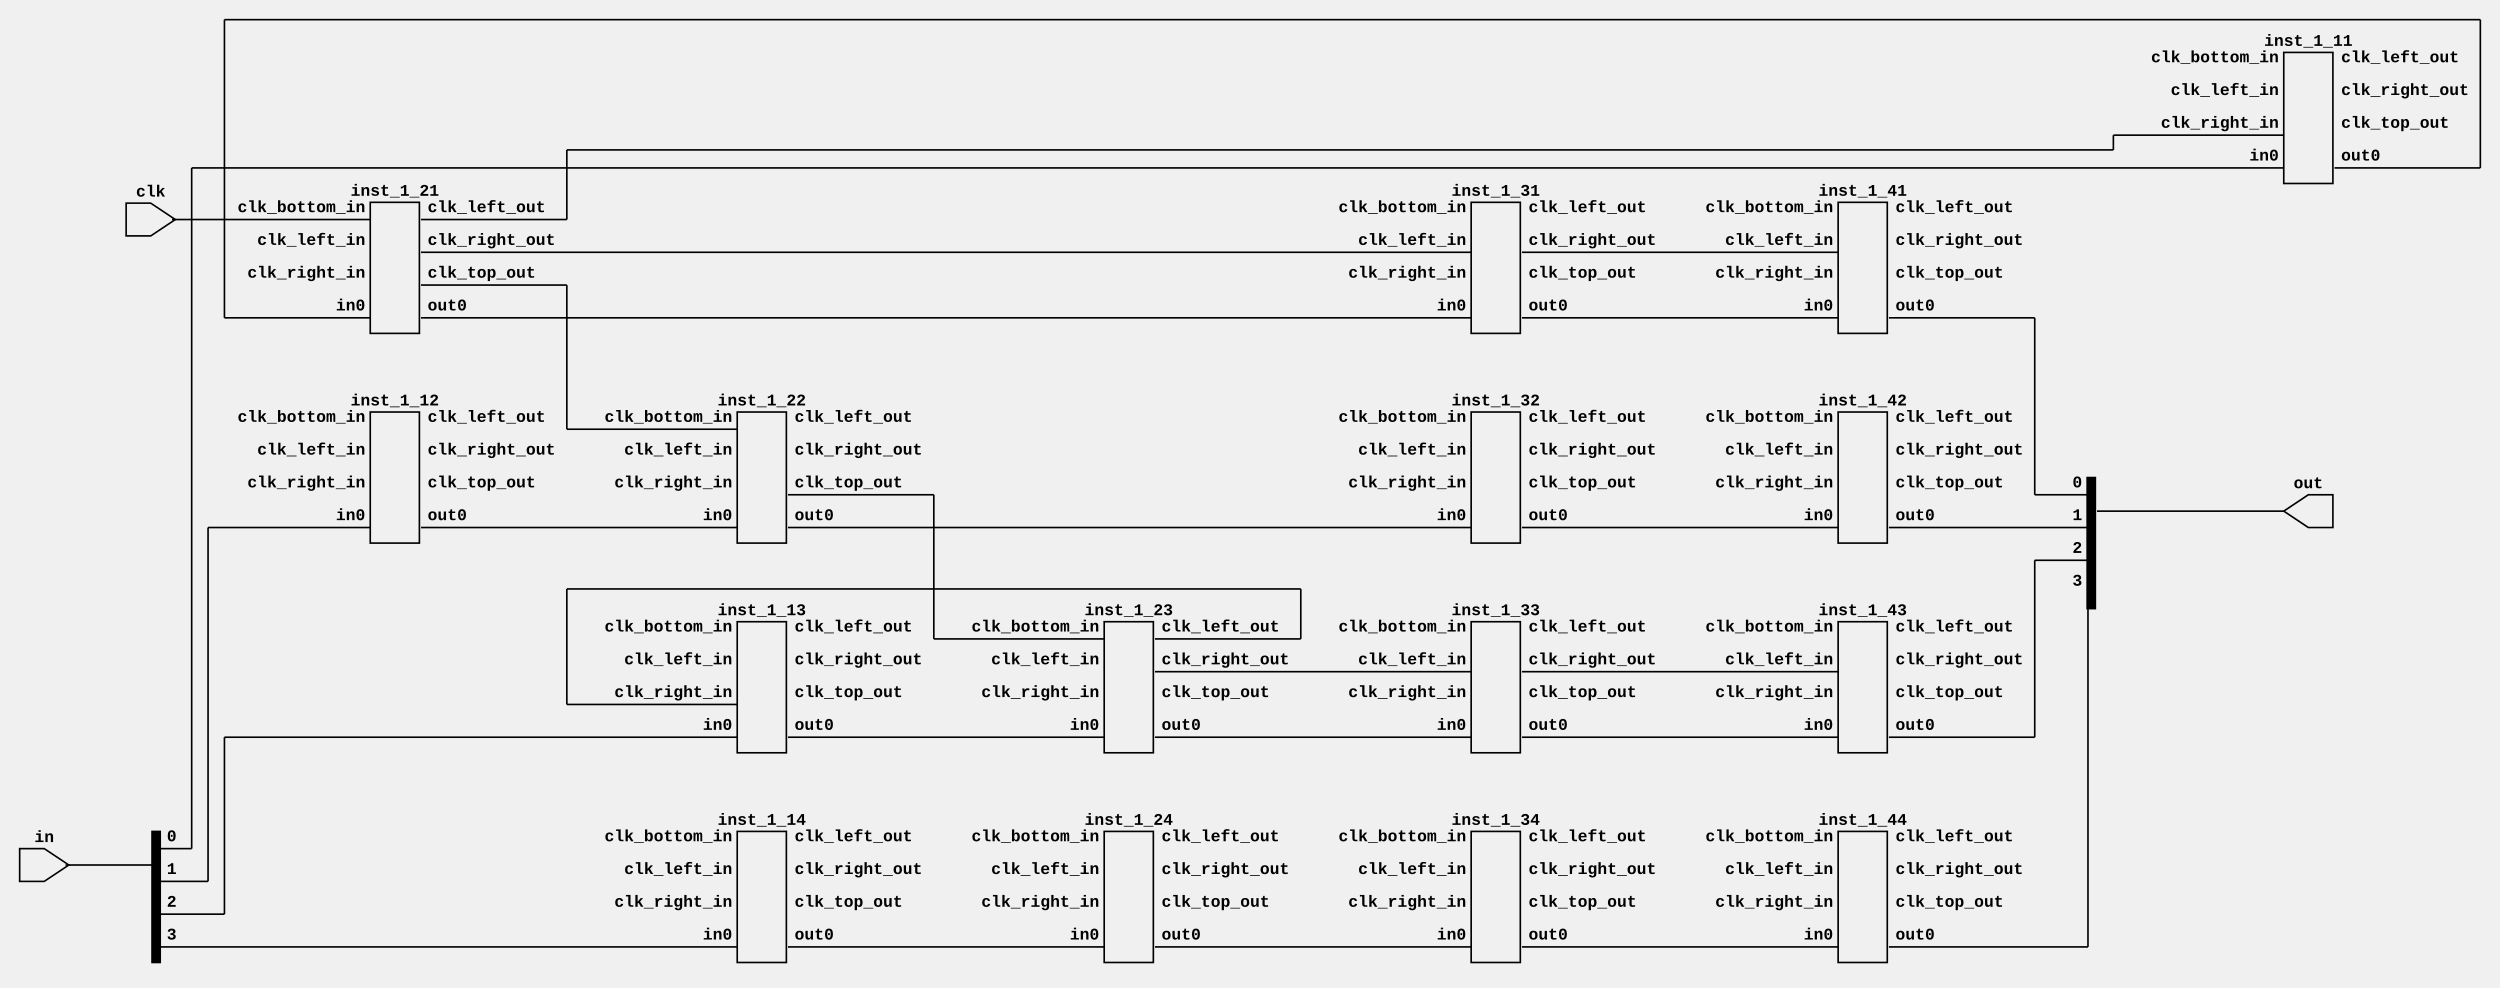
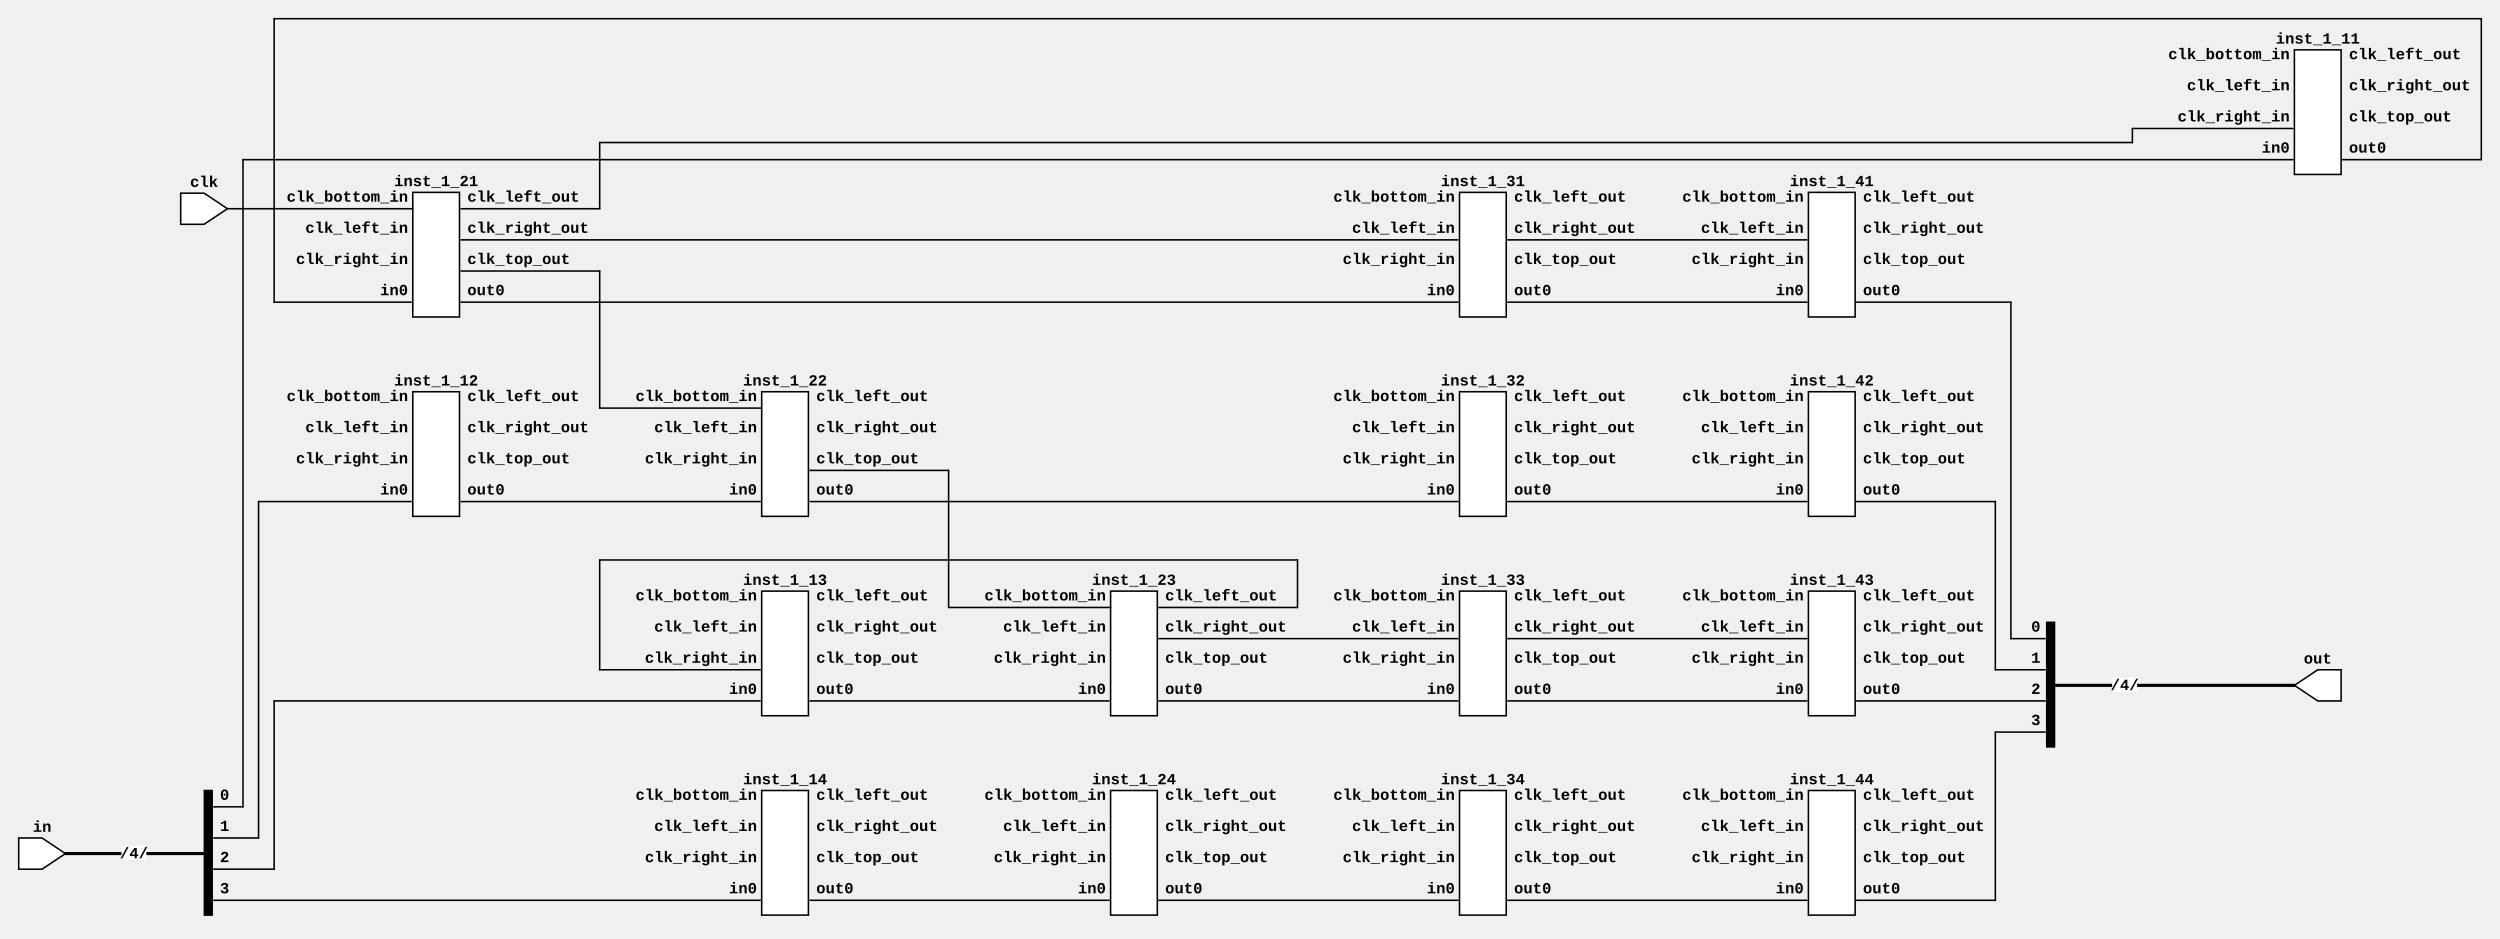
- <svg xmlns="http://www.w3.org/2000/svg" xmlns:ns1="https://github.com/nturley/netlistsvg" width="1526" height="602.5">
+ <svg xmlns="http://www.w3.org/2000/svg" xmlns:ns1="https://github.com/nturley/netlistsvg" width="1605" height="602.5">
  <style>svg {
-     stroke:#000;
-     fill:none;
-   }
-   text {
-     fill:#000;
-     stroke:none;
-     font-size:10px;
-     font-weight: bold;
-     font-family: "Courier New", monospace;
-   }
-   .nodelabel {
-     text-anchor: middle;
-   }
-   .inputPortLabel {
-     text-anchor: end;
-   }
-   .splitjoinBody {
-     fill:#000;
-   }</style>
-   <g ns1:type="generic" transform="translate(1394,32)" ns1:width="30" ns1:height="40" id="cell_inst_1_11">
+   stroke:#000;
+   fill:none;
+ }
+ text {
+   fill:#000;
+   stroke:none;
+   font-size:10px;
+   font-weight: bold;
+   font-family: "Courier New", monospace;
+ }
+ line {
+     stroke-linecap: round;
+ }
+ .nodelabel {
+   text-anchor: middle;
+ }
+ .inputPortLabel {
+   text-anchor: end;
+ }
+ .splitjoinBody {
+   fill:#000;
+ }</style>
+   <g ns1:type="generic" transform="translate(1473,32)" ns1:width="30" ns1:height="40" id="cell_inst_1_11">
    <text x="15" y="-4" class="nodelabel cell_inst_1_11" ns1:attribute="ref">inst_1_11</text>
-     <rect width="30" height="80" ns1:generic="body" class="cell_inst_1_11" />
+     <rect width="30" height="80" ns1:generic="body" fill="#ffffff" rx="0" class="cell_inst_1_11" />
    <g transform="translate(0,10)" ns1:x="0" ns1:y="10" ns1:pid="in0" id="port_inst_1_11~clk_bottom_in">
      <text x="-3" y="-4" class="inputPortLabel cell_inst_1_11">clk_bottom_in</text>
    </g>
    <g transform="translate(0,30)" ns1:x="0" ns1:y="10" ns1:pid="in0" id="port_inst_1_11~clk_left_in">
      <text x="-3" y="-4" class="inputPortLabel cell_inst_1_11">clk_left_in</text>
    </g>
    <g transform="translate(0,50)" ns1:x="0" ns1:y="10" ns1:pid="in0" id="port_inst_1_11~clk_right_in">
      <text x="-3" y="-4" class="inputPortLabel cell_inst_1_11">clk_right_in</text>
    </g>
    <g transform="translate(0,70)" ns1:x="0" ns1:y="10" ns1:pid="in0" id="port_inst_1_11~in0">
      <text x="-3" y="-4" class="inputPortLabel cell_inst_1_11">in0</text>
    </g>
    <g transform="translate(30,10)" ns1:x="30" ns1:y="10" ns1:pid="out0" id="port_inst_1_11~clk_left_out">
      <text x="5" y="-4" style="fill:#000; stroke:none" class="cell_inst_1_11">clk_left_out</text>
    </g>
    <g transform="translate(30,30)" ns1:x="30" ns1:y="10" ns1:pid="out0" id="port_inst_1_11~clk_right_out">
      <text x="5" y="-4" style="fill:#000; stroke:none" class="cell_inst_1_11">clk_right_out</text>
    </g>
    <g transform="translate(30,50)" ns1:x="30" ns1:y="10" ns1:pid="out0" id="port_inst_1_11~clk_top_out">
      <text x="5" y="-4" style="fill:#000; stroke:none" class="cell_inst_1_11">clk_top_out</text>
    </g>
    <g transform="translate(30,70)" ns1:x="30" ns1:y="10" ns1:pid="out0" id="port_inst_1_11~out0">
      <text x="5" y="-4" style="fill:#000; stroke:none" class="cell_inst_1_11">out0</text>
    </g>
  </g>
-   <g ns1:type="generic" transform="translate(226,251.5)" ns1:width="30" ns1:height="40" id="cell_inst_1_12">
+   <g ns1:type="generic" transform="translate(265,251.5)" ns1:width="30" ns1:height="40" id="cell_inst_1_12">
    <text x="15" y="-4" class="nodelabel cell_inst_1_12" ns1:attribute="ref">inst_1_12</text>
-     <rect width="30" height="80" ns1:generic="body" class="cell_inst_1_12" />
+     <rect width="30" height="80" ns1:generic="body" fill="#ffffff" rx="0" class="cell_inst_1_12" />
    <g transform="translate(0,10)" ns1:x="0" ns1:y="10" ns1:pid="in0" id="port_inst_1_12~clk_bottom_in">
      <text x="-3" y="-4" class="inputPortLabel cell_inst_1_12">clk_bottom_in</text>
    </g>
    <g transform="translate(0,30)" ns1:x="0" ns1:y="10" ns1:pid="in0" id="port_inst_1_12~clk_left_in">
      <text x="-3" y="-4" class="inputPortLabel cell_inst_1_12">clk_left_in</text>
    </g>
    <g transform="translate(0,50)" ns1:x="0" ns1:y="10" ns1:pid="in0" id="port_inst_1_12~clk_right_in">
      <text x="-3" y="-4" class="inputPortLabel cell_inst_1_12">clk_right_in</text>
    </g>
    <g transform="translate(0,70)" ns1:x="0" ns1:y="10" ns1:pid="in0" id="port_inst_1_12~in0">
      <text x="-3" y="-4" class="inputPortLabel cell_inst_1_12">in0</text>
    </g>
    <g transform="translate(30,10)" ns1:x="30" ns1:y="10" ns1:pid="out0" id="port_inst_1_12~clk_left_out">
      <text x="5" y="-4" style="fill:#000; stroke:none" class="cell_inst_1_12">clk_left_out</text>
    </g>
    <g transform="translate(30,30)" ns1:x="30" ns1:y="10" ns1:pid="out0" id="port_inst_1_12~clk_right_out">
      <text x="5" y="-4" style="fill:#000; stroke:none" class="cell_inst_1_12">clk_right_out</text>
    </g>
    <g transform="translate(30,50)" ns1:x="30" ns1:y="10" ns1:pid="out0" id="port_inst_1_12~clk_top_out">
      <text x="5" y="-4" style="fill:#000; stroke:none" class="cell_inst_1_12">clk_top_out</text>
    </g>
    <g transform="translate(30,70)" ns1:x="30" ns1:y="10" ns1:pid="out0" id="port_inst_1_12~out0">
      <text x="5" y="-4" style="fill:#000; stroke:none" class="cell_inst_1_12">out0</text>
    </g>
  </g>
-   <g ns1:type="generic" transform="translate(450,379.5)" ns1:width="30" ns1:height="40" id="cell_inst_1_13">
+   <g ns1:type="generic" transform="translate(489,379.5)" ns1:width="30" ns1:height="40" id="cell_inst_1_13">
    <text x="15" y="-4" class="nodelabel cell_inst_1_13" ns1:attribute="ref">inst_1_13</text>
-     <rect width="30" height="80" ns1:generic="body" class="cell_inst_1_13" />
+     <rect width="30" height="80" ns1:generic="body" fill="#ffffff" rx="0" class="cell_inst_1_13" />
    <g transform="translate(0,10)" ns1:x="0" ns1:y="10" ns1:pid="in0" id="port_inst_1_13~clk_bottom_in">
      <text x="-3" y="-4" class="inputPortLabel cell_inst_1_13">clk_bottom_in</text>
    </g>
    <g transform="translate(0,30)" ns1:x="0" ns1:y="10" ns1:pid="in0" id="port_inst_1_13~clk_left_in">
      <text x="-3" y="-4" class="inputPortLabel cell_inst_1_13">clk_left_in</text>
    </g>
    <g transform="translate(0,50)" ns1:x="0" ns1:y="10" ns1:pid="in0" id="port_inst_1_13~clk_right_in">
      <text x="-3" y="-4" class="inputPortLabel cell_inst_1_13">clk_right_in</text>
    </g>
    <g transform="translate(0,70)" ns1:x="0" ns1:y="10" ns1:pid="in0" id="port_inst_1_13~in0">
      <text x="-3" y="-4" class="inputPortLabel cell_inst_1_13">in0</text>
    </g>
    <g transform="translate(30,10)" ns1:x="30" ns1:y="10" ns1:pid="out0" id="port_inst_1_13~clk_left_out">
      <text x="5" y="-4" style="fill:#000; stroke:none" class="cell_inst_1_13">clk_left_out</text>
    </g>
    <g transform="translate(30,30)" ns1:x="30" ns1:y="10" ns1:pid="out0" id="port_inst_1_13~clk_right_out">
      <text x="5" y="-4" style="fill:#000; stroke:none" class="cell_inst_1_13">clk_right_out</text>
    </g>
    <g transform="translate(30,50)" ns1:x="30" ns1:y="10" ns1:pid="out0" id="port_inst_1_13~clk_top_out">
      <text x="5" y="-4" style="fill:#000; stroke:none" class="cell_inst_1_13">clk_top_out</text>
    </g>
    <g transform="translate(30,70)" ns1:x="30" ns1:y="10" ns1:pid="out0" id="port_inst_1_13~out0">
      <text x="5" y="-4" style="fill:#000; stroke:none" class="cell_inst_1_13">out0</text>
    </g>
  </g>
-   <g ns1:type="generic" transform="translate(450,507.5)" ns1:width="30" ns1:height="40" id="cell_inst_1_14">
+   <g ns1:type="generic" transform="translate(489,507.5)" ns1:width="30" ns1:height="40" id="cell_inst_1_14">
    <text x="15" y="-4" class="nodelabel cell_inst_1_14" ns1:attribute="ref">inst_1_14</text>
-     <rect width="30" height="80" ns1:generic="body" class="cell_inst_1_14" />
+     <rect width="30" height="80" ns1:generic="body" fill="#ffffff" rx="0" class="cell_inst_1_14" />
    <g transform="translate(0,10)" ns1:x="0" ns1:y="10" ns1:pid="in0" id="port_inst_1_14~clk_bottom_in">
      <text x="-3" y="-4" class="inputPortLabel cell_inst_1_14">clk_bottom_in</text>
    </g>
    <g transform="translate(0,30)" ns1:x="0" ns1:y="10" ns1:pid="in0" id="port_inst_1_14~clk_left_in">
      <text x="-3" y="-4" class="inputPortLabel cell_inst_1_14">clk_left_in</text>
    </g>
    <g transform="translate(0,50)" ns1:x="0" ns1:y="10" ns1:pid="in0" id="port_inst_1_14~clk_right_in">
      <text x="-3" y="-4" class="inputPortLabel cell_inst_1_14">clk_right_in</text>
    </g>
    <g transform="translate(0,70)" ns1:x="0" ns1:y="10" ns1:pid="in0" id="port_inst_1_14~in0">
      <text x="-3" y="-4" class="inputPortLabel cell_inst_1_14">in0</text>
    </g>
    <g transform="translate(30,10)" ns1:x="30" ns1:y="10" ns1:pid="out0" id="port_inst_1_14~clk_left_out">
      <text x="5" y="-4" style="fill:#000; stroke:none" class="cell_inst_1_14">clk_left_out</text>
    </g>
    <g transform="translate(30,30)" ns1:x="30" ns1:y="10" ns1:pid="out0" id="port_inst_1_14~clk_right_out">
      <text x="5" y="-4" style="fill:#000; stroke:none" class="cell_inst_1_14">clk_right_out</text>
    </g>
    <g transform="translate(30,50)" ns1:x="30" ns1:y="10" ns1:pid="out0" id="port_inst_1_14~clk_top_out">
      <text x="5" y="-4" style="fill:#000; stroke:none" class="cell_inst_1_14">clk_top_out</text>
    </g>
    <g transform="translate(30,70)" ns1:x="30" ns1:y="10" ns1:pid="out0" id="port_inst_1_14~out0">
      <text x="5" y="-4" style="fill:#000; stroke:none" class="cell_inst_1_14">out0</text>
    </g>
  </g>
-   <g ns1:type="generic" transform="translate(226,123.5)" ns1:width="30" ns1:height="40" id="cell_inst_1_21">
+   <g ns1:type="generic" transform="translate(265,123.5)" ns1:width="30" ns1:height="40" id="cell_inst_1_21">
    <text x="15" y="-4" class="nodelabel cell_inst_1_21" ns1:attribute="ref">inst_1_21</text>
-     <rect width="30" height="80" ns1:generic="body" class="cell_inst_1_21" />
+     <rect width="30" height="80" ns1:generic="body" fill="#ffffff" rx="0" class="cell_inst_1_21" />
    <g transform="translate(0,10)" ns1:x="0" ns1:y="10" ns1:pid="in0" id="port_inst_1_21~clk_bottom_in">
      <text x="-3" y="-4" class="inputPortLabel cell_inst_1_21">clk_bottom_in</text>
    </g>
    <g transform="translate(0,30)" ns1:x="0" ns1:y="10" ns1:pid="in0" id="port_inst_1_21~clk_left_in">
      <text x="-3" y="-4" class="inputPortLabel cell_inst_1_21">clk_left_in</text>
    </g>
    <g transform="translate(0,50)" ns1:x="0" ns1:y="10" ns1:pid="in0" id="port_inst_1_21~clk_right_in">
      <text x="-3" y="-4" class="inputPortLabel cell_inst_1_21">clk_right_in</text>
    </g>
    <g transform="translate(0,70)" ns1:x="0" ns1:y="10" ns1:pid="in0" id="port_inst_1_21~in0">
      <text x="-3" y="-4" class="inputPortLabel cell_inst_1_21">in0</text>
    </g>
    <g transform="translate(30,10)" ns1:x="30" ns1:y="10" ns1:pid="out0" id="port_inst_1_21~clk_left_out">
      <text x="5" y="-4" style="fill:#000; stroke:none" class="cell_inst_1_21">clk_left_out</text>
    </g>
    <g transform="translate(30,30)" ns1:x="30" ns1:y="10" ns1:pid="out0" id="port_inst_1_21~clk_right_out">
      <text x="5" y="-4" style="fill:#000; stroke:none" class="cell_inst_1_21">clk_right_out</text>
    </g>
    <g transform="translate(30,50)" ns1:x="30" ns1:y="10" ns1:pid="out0" id="port_inst_1_21~clk_top_out">
      <text x="5" y="-4" style="fill:#000; stroke:none" class="cell_inst_1_21">clk_top_out</text>
    </g>
    <g transform="translate(30,70)" ns1:x="30" ns1:y="10" ns1:pid="out0" id="port_inst_1_21~out0">
      <text x="5" y="-4" style="fill:#000; stroke:none" class="cell_inst_1_21">out0</text>
    </g>
  </g>
-   <g ns1:type="generic" transform="translate(450,251.5)" ns1:width="30" ns1:height="40" id="cell_inst_1_22">
+   <g ns1:type="generic" transform="translate(489,251.5)" ns1:width="30" ns1:height="40" id="cell_inst_1_22">
    <text x="15" y="-4" class="nodelabel cell_inst_1_22" ns1:attribute="ref">inst_1_22</text>
-     <rect width="30" height="80" ns1:generic="body" class="cell_inst_1_22" />
+     <rect width="30" height="80" ns1:generic="body" fill="#ffffff" rx="0" class="cell_inst_1_22" />
    <g transform="translate(0,10)" ns1:x="0" ns1:y="10" ns1:pid="in0" id="port_inst_1_22~clk_bottom_in">
      <text x="-3" y="-4" class="inputPortLabel cell_inst_1_22">clk_bottom_in</text>
    </g>
    <g transform="translate(0,30)" ns1:x="0" ns1:y="10" ns1:pid="in0" id="port_inst_1_22~clk_left_in">
      <text x="-3" y="-4" class="inputPortLabel cell_inst_1_22">clk_left_in</text>
    </g>
    <g transform="translate(0,50)" ns1:x="0" ns1:y="10" ns1:pid="in0" id="port_inst_1_22~clk_right_in">
      <text x="-3" y="-4" class="inputPortLabel cell_inst_1_22">clk_right_in</text>
    </g>
    <g transform="translate(0,70)" ns1:x="0" ns1:y="10" ns1:pid="in0" id="port_inst_1_22~in0">
      <text x="-3" y="-4" class="inputPortLabel cell_inst_1_22">in0</text>
    </g>
    <g transform="translate(30,10)" ns1:x="30" ns1:y="10" ns1:pid="out0" id="port_inst_1_22~clk_left_out">
      <text x="5" y="-4" style="fill:#000; stroke:none" class="cell_inst_1_22">clk_left_out</text>
    </g>
    <g transform="translate(30,30)" ns1:x="30" ns1:y="10" ns1:pid="out0" id="port_inst_1_22~clk_right_out">
      <text x="5" y="-4" style="fill:#000; stroke:none" class="cell_inst_1_22">clk_right_out</text>
    </g>
    <g transform="translate(30,50)" ns1:x="30" ns1:y="10" ns1:pid="out0" id="port_inst_1_22~clk_top_out">
      <text x="5" y="-4" style="fill:#000; stroke:none" class="cell_inst_1_22">clk_top_out</text>
    </g>
    <g transform="translate(30,70)" ns1:x="30" ns1:y="10" ns1:pid="out0" id="port_inst_1_22~out0">
      <text x="5" y="-4" style="fill:#000; stroke:none" class="cell_inst_1_22">out0</text>
    </g>
  </g>
-   <g ns1:type="generic" transform="translate(674,379.5)" ns1:width="30" ns1:height="40" id="cell_inst_1_23">
+   <g ns1:type="generic" transform="translate(713,379.5)" ns1:width="30" ns1:height="40" id="cell_inst_1_23">
    <text x="15" y="-4" class="nodelabel cell_inst_1_23" ns1:attribute="ref">inst_1_23</text>
-     <rect width="30" height="80" ns1:generic="body" class="cell_inst_1_23" />
+     <rect width="30" height="80" ns1:generic="body" fill="#ffffff" rx="0" class="cell_inst_1_23" />
    <g transform="translate(0,10)" ns1:x="0" ns1:y="10" ns1:pid="in0" id="port_inst_1_23~clk_bottom_in">
      <text x="-3" y="-4" class="inputPortLabel cell_inst_1_23">clk_bottom_in</text>
    </g>
    <g transform="translate(0,30)" ns1:x="0" ns1:y="10" ns1:pid="in0" id="port_inst_1_23~clk_left_in">
      <text x="-3" y="-4" class="inputPortLabel cell_inst_1_23">clk_left_in</text>
    </g>
    <g transform="translate(0,50)" ns1:x="0" ns1:y="10" ns1:pid="in0" id="port_inst_1_23~clk_right_in">
      <text x="-3" y="-4" class="inputPortLabel cell_inst_1_23">clk_right_in</text>
    </g>
    <g transform="translate(0,70)" ns1:x="0" ns1:y="10" ns1:pid="in0" id="port_inst_1_23~in0">
      <text x="-3" y="-4" class="inputPortLabel cell_inst_1_23">in0</text>
    </g>
    <g transform="translate(30,10)" ns1:x="30" ns1:y="10" ns1:pid="out0" id="port_inst_1_23~clk_left_out">
      <text x="5" y="-4" style="fill:#000; stroke:none" class="cell_inst_1_23">clk_left_out</text>
    </g>
    <g transform="translate(30,30)" ns1:x="30" ns1:y="10" ns1:pid="out0" id="port_inst_1_23~clk_right_out">
      <text x="5" y="-4" style="fill:#000; stroke:none" class="cell_inst_1_23">clk_right_out</text>
    </g>
    <g transform="translate(30,50)" ns1:x="30" ns1:y="10" ns1:pid="out0" id="port_inst_1_23~clk_top_out">
      <text x="5" y="-4" style="fill:#000; stroke:none" class="cell_inst_1_23">clk_top_out</text>
    </g>
    <g transform="translate(30,70)" ns1:x="30" ns1:y="10" ns1:pid="out0" id="port_inst_1_23~out0">
      <text x="5" y="-4" style="fill:#000; stroke:none" class="cell_inst_1_23">out0</text>
    </g>
  </g>
-   <g ns1:type="generic" transform="translate(674,507.5)" ns1:width="30" ns1:height="40" id="cell_inst_1_24">
+   <g ns1:type="generic" transform="translate(713,507.5)" ns1:width="30" ns1:height="40" id="cell_inst_1_24">
    <text x="15" y="-4" class="nodelabel cell_inst_1_24" ns1:attribute="ref">inst_1_24</text>
-     <rect width="30" height="80" ns1:generic="body" class="cell_inst_1_24" />
+     <rect width="30" height="80" ns1:generic="body" fill="#ffffff" rx="0" class="cell_inst_1_24" />
    <g transform="translate(0,10)" ns1:x="0" ns1:y="10" ns1:pid="in0" id="port_inst_1_24~clk_bottom_in">
      <text x="-3" y="-4" class="inputPortLabel cell_inst_1_24">clk_bottom_in</text>
    </g>
    <g transform="translate(0,30)" ns1:x="0" ns1:y="10" ns1:pid="in0" id="port_inst_1_24~clk_left_in">
      <text x="-3" y="-4" class="inputPortLabel cell_inst_1_24">clk_left_in</text>
    </g>
    <g transform="translate(0,50)" ns1:x="0" ns1:y="10" ns1:pid="in0" id="port_inst_1_24~clk_right_in">
      <text x="-3" y="-4" class="inputPortLabel cell_inst_1_24">clk_right_in</text>
    </g>
    <g transform="translate(0,70)" ns1:x="0" ns1:y="10" ns1:pid="in0" id="port_inst_1_24~in0">
      <text x="-3" y="-4" class="inputPortLabel cell_inst_1_24">in0</text>
    </g>
    <g transform="translate(30,10)" ns1:x="30" ns1:y="10" ns1:pid="out0" id="port_inst_1_24~clk_left_out">
      <text x="5" y="-4" style="fill:#000; stroke:none" class="cell_inst_1_24">clk_left_out</text>
    </g>
    <g transform="translate(30,30)" ns1:x="30" ns1:y="10" ns1:pid="out0" id="port_inst_1_24~clk_right_out">
      <text x="5" y="-4" style="fill:#000; stroke:none" class="cell_inst_1_24">clk_right_out</text>
    </g>
    <g transform="translate(30,50)" ns1:x="30" ns1:y="10" ns1:pid="out0" id="port_inst_1_24~clk_top_out">
      <text x="5" y="-4" style="fill:#000; stroke:none" class="cell_inst_1_24">clk_top_out</text>
    </g>
    <g transform="translate(30,70)" ns1:x="30" ns1:y="10" ns1:pid="out0" id="port_inst_1_24~out0">
      <text x="5" y="-4" style="fill:#000; stroke:none" class="cell_inst_1_24">out0</text>
    </g>
  </g>
-   <g ns1:type="generic" transform="translate(898,123.5)" ns1:width="30" ns1:height="40" id="cell_inst_1_31">
+   <g ns1:type="generic" transform="translate(937,123.5)" ns1:width="30" ns1:height="40" id="cell_inst_1_31">
    <text x="15" y="-4" class="nodelabel cell_inst_1_31" ns1:attribute="ref">inst_1_31</text>
-     <rect width="30" height="80" ns1:generic="body" class="cell_inst_1_31" />
+     <rect width="30" height="80" ns1:generic="body" fill="#ffffff" rx="0" class="cell_inst_1_31" />
    <g transform="translate(0,10)" ns1:x="0" ns1:y="10" ns1:pid="in0" id="port_inst_1_31~clk_bottom_in">
      <text x="-3" y="-4" class="inputPortLabel cell_inst_1_31">clk_bottom_in</text>
    </g>
    <g transform="translate(0,30)" ns1:x="0" ns1:y="10" ns1:pid="in0" id="port_inst_1_31~clk_left_in">
      <text x="-3" y="-4" class="inputPortLabel cell_inst_1_31">clk_left_in</text>
    </g>
    <g transform="translate(0,50)" ns1:x="0" ns1:y="10" ns1:pid="in0" id="port_inst_1_31~clk_right_in">
      <text x="-3" y="-4" class="inputPortLabel cell_inst_1_31">clk_right_in</text>
    </g>
    <g transform="translate(0,70)" ns1:x="0" ns1:y="10" ns1:pid="in0" id="port_inst_1_31~in0">
      <text x="-3" y="-4" class="inputPortLabel cell_inst_1_31">in0</text>
    </g>
    <g transform="translate(30,10)" ns1:x="30" ns1:y="10" ns1:pid="out0" id="port_inst_1_31~clk_left_out">
      <text x="5" y="-4" style="fill:#000; stroke:none" class="cell_inst_1_31">clk_left_out</text>
    </g>
    <g transform="translate(30,30)" ns1:x="30" ns1:y="10" ns1:pid="out0" id="port_inst_1_31~clk_right_out">
      <text x="5" y="-4" style="fill:#000; stroke:none" class="cell_inst_1_31">clk_right_out</text>
    </g>
    <g transform="translate(30,50)" ns1:x="30" ns1:y="10" ns1:pid="out0" id="port_inst_1_31~clk_top_out">
      <text x="5" y="-4" style="fill:#000; stroke:none" class="cell_inst_1_31">clk_top_out</text>
    </g>
    <g transform="translate(30,70)" ns1:x="30" ns1:y="10" ns1:pid="out0" id="port_inst_1_31~out0">
      <text x="5" y="-4" style="fill:#000; stroke:none" class="cell_inst_1_31">out0</text>
    </g>
  </g>
-   <g ns1:type="generic" transform="translate(898,251.5)" ns1:width="30" ns1:height="40" id="cell_inst_1_32">
+   <g ns1:type="generic" transform="translate(937,251.5)" ns1:width="30" ns1:height="40" id="cell_inst_1_32">
    <text x="15" y="-4" class="nodelabel cell_inst_1_32" ns1:attribute="ref">inst_1_32</text>
-     <rect width="30" height="80" ns1:generic="body" class="cell_inst_1_32" />
+     <rect width="30" height="80" ns1:generic="body" fill="#ffffff" rx="0" class="cell_inst_1_32" />
    <g transform="translate(0,10)" ns1:x="0" ns1:y="10" ns1:pid="in0" id="port_inst_1_32~clk_bottom_in">
      <text x="-3" y="-4" class="inputPortLabel cell_inst_1_32">clk_bottom_in</text>
    </g>
    <g transform="translate(0,30)" ns1:x="0" ns1:y="10" ns1:pid="in0" id="port_inst_1_32~clk_left_in">
      <text x="-3" y="-4" class="inputPortLabel cell_inst_1_32">clk_left_in</text>
    </g>
    <g transform="translate(0,50)" ns1:x="0" ns1:y="10" ns1:pid="in0" id="port_inst_1_32~clk_right_in">
      <text x="-3" y="-4" class="inputPortLabel cell_inst_1_32">clk_right_in</text>
    </g>
    <g transform="translate(0,70)" ns1:x="0" ns1:y="10" ns1:pid="in0" id="port_inst_1_32~in0">
      <text x="-3" y="-4" class="inputPortLabel cell_inst_1_32">in0</text>
    </g>
    <g transform="translate(30,10)" ns1:x="30" ns1:y="10" ns1:pid="out0" id="port_inst_1_32~clk_left_out">
      <text x="5" y="-4" style="fill:#000; stroke:none" class="cell_inst_1_32">clk_left_out</text>
    </g>
    <g transform="translate(30,30)" ns1:x="30" ns1:y="10" ns1:pid="out0" id="port_inst_1_32~clk_right_out">
      <text x="5" y="-4" style="fill:#000; stroke:none" class="cell_inst_1_32">clk_right_out</text>
    </g>
    <g transform="translate(30,50)" ns1:x="30" ns1:y="10" ns1:pid="out0" id="port_inst_1_32~clk_top_out">
      <text x="5" y="-4" style="fill:#000; stroke:none" class="cell_inst_1_32">clk_top_out</text>
    </g>
    <g transform="translate(30,70)" ns1:x="30" ns1:y="10" ns1:pid="out0" id="port_inst_1_32~out0">
      <text x="5" y="-4" style="fill:#000; stroke:none" class="cell_inst_1_32">out0</text>
    </g>
  </g>
-   <g ns1:type="generic" transform="translate(898,379.5)" ns1:width="30" ns1:height="40" id="cell_inst_1_33">
+   <g ns1:type="generic" transform="translate(937,379.5)" ns1:width="30" ns1:height="40" id="cell_inst_1_33">
    <text x="15" y="-4" class="nodelabel cell_inst_1_33" ns1:attribute="ref">inst_1_33</text>
-     <rect width="30" height="80" ns1:generic="body" class="cell_inst_1_33" />
+     <rect width="30" height="80" ns1:generic="body" fill="#ffffff" rx="0" class="cell_inst_1_33" />
    <g transform="translate(0,10)" ns1:x="0" ns1:y="10" ns1:pid="in0" id="port_inst_1_33~clk_bottom_in">
      <text x="-3" y="-4" class="inputPortLabel cell_inst_1_33">clk_bottom_in</text>
    </g>
    <g transform="translate(0,30)" ns1:x="0" ns1:y="10" ns1:pid="in0" id="port_inst_1_33~clk_left_in">
      <text x="-3" y="-4" class="inputPortLabel cell_inst_1_33">clk_left_in</text>
    </g>
    <g transform="translate(0,50)" ns1:x="0" ns1:y="10" ns1:pid="in0" id="port_inst_1_33~clk_right_in">
      <text x="-3" y="-4" class="inputPortLabel cell_inst_1_33">clk_right_in</text>
    </g>
    <g transform="translate(0,70)" ns1:x="0" ns1:y="10" ns1:pid="in0" id="port_inst_1_33~in0">
      <text x="-3" y="-4" class="inputPortLabel cell_inst_1_33">in0</text>
    </g>
    <g transform="translate(30,10)" ns1:x="30" ns1:y="10" ns1:pid="out0" id="port_inst_1_33~clk_left_out">
      <text x="5" y="-4" style="fill:#000; stroke:none" class="cell_inst_1_33">clk_left_out</text>
    </g>
    <g transform="translate(30,30)" ns1:x="30" ns1:y="10" ns1:pid="out0" id="port_inst_1_33~clk_right_out">
      <text x="5" y="-4" style="fill:#000; stroke:none" class="cell_inst_1_33">clk_right_out</text>
    </g>
    <g transform="translate(30,50)" ns1:x="30" ns1:y="10" ns1:pid="out0" id="port_inst_1_33~clk_top_out">
      <text x="5" y="-4" style="fill:#000; stroke:none" class="cell_inst_1_33">clk_top_out</text>
    </g>
    <g transform="translate(30,70)" ns1:x="30" ns1:y="10" ns1:pid="out0" id="port_inst_1_33~out0">
      <text x="5" y="-4" style="fill:#000; stroke:none" class="cell_inst_1_33">out0</text>
    </g>
  </g>
-   <g ns1:type="generic" transform="translate(898,507.5)" ns1:width="30" ns1:height="40" id="cell_inst_1_34">
+   <g ns1:type="generic" transform="translate(937,507.5)" ns1:width="30" ns1:height="40" id="cell_inst_1_34">
    <text x="15" y="-4" class="nodelabel cell_inst_1_34" ns1:attribute="ref">inst_1_34</text>
-     <rect width="30" height="80" ns1:generic="body" class="cell_inst_1_34" />
+     <rect width="30" height="80" ns1:generic="body" fill="#ffffff" rx="0" class="cell_inst_1_34" />
    <g transform="translate(0,10)" ns1:x="0" ns1:y="10" ns1:pid="in0" id="port_inst_1_34~clk_bottom_in">
      <text x="-3" y="-4" class="inputPortLabel cell_inst_1_34">clk_bottom_in</text>
    </g>
    <g transform="translate(0,30)" ns1:x="0" ns1:y="10" ns1:pid="in0" id="port_inst_1_34~clk_left_in">
      <text x="-3" y="-4" class="inputPortLabel cell_inst_1_34">clk_left_in</text>
    </g>
    <g transform="translate(0,50)" ns1:x="0" ns1:y="10" ns1:pid="in0" id="port_inst_1_34~clk_right_in">
      <text x="-3" y="-4" class="inputPortLabel cell_inst_1_34">clk_right_in</text>
    </g>
    <g transform="translate(0,70)" ns1:x="0" ns1:y="10" ns1:pid="in0" id="port_inst_1_34~in0">
      <text x="-3" y="-4" class="inputPortLabel cell_inst_1_34">in0</text>
    </g>
    <g transform="translate(30,10)" ns1:x="30" ns1:y="10" ns1:pid="out0" id="port_inst_1_34~clk_left_out">
      <text x="5" y="-4" style="fill:#000; stroke:none" class="cell_inst_1_34">clk_left_out</text>
    </g>
    <g transform="translate(30,30)" ns1:x="30" ns1:y="10" ns1:pid="out0" id="port_inst_1_34~clk_right_out">
      <text x="5" y="-4" style="fill:#000; stroke:none" class="cell_inst_1_34">clk_right_out</text>
    </g>
    <g transform="translate(30,50)" ns1:x="30" ns1:y="10" ns1:pid="out0" id="port_inst_1_34~clk_top_out">
      <text x="5" y="-4" style="fill:#000; stroke:none" class="cell_inst_1_34">clk_top_out</text>
    </g>
    <g transform="translate(30,70)" ns1:x="30" ns1:y="10" ns1:pid="out0" id="port_inst_1_34~out0">
      <text x="5" y="-4" style="fill:#000; stroke:none" class="cell_inst_1_34">out0</text>
    </g>
  </g>
-   <g ns1:type="generic" transform="translate(1122,123.5)" ns1:width="30" ns1:height="40" id="cell_inst_1_41">
+   <g ns1:type="generic" transform="translate(1161,123.5)" ns1:width="30" ns1:height="40" id="cell_inst_1_41">
    <text x="15" y="-4" class="nodelabel cell_inst_1_41" ns1:attribute="ref">inst_1_41</text>
-     <rect width="30" height="80" ns1:generic="body" class="cell_inst_1_41" />
+     <rect width="30" height="80" ns1:generic="body" fill="#ffffff" rx="0" class="cell_inst_1_41" />
    <g transform="translate(0,10)" ns1:x="0" ns1:y="10" ns1:pid="in0" id="port_inst_1_41~clk_bottom_in">
      <text x="-3" y="-4" class="inputPortLabel cell_inst_1_41">clk_bottom_in</text>
    </g>
    <g transform="translate(0,30)" ns1:x="0" ns1:y="10" ns1:pid="in0" id="port_inst_1_41~clk_left_in">
      <text x="-3" y="-4" class="inputPortLabel cell_inst_1_41">clk_left_in</text>
    </g>
    <g transform="translate(0,50)" ns1:x="0" ns1:y="10" ns1:pid="in0" id="port_inst_1_41~clk_right_in">
      <text x="-3" y="-4" class="inputPortLabel cell_inst_1_41">clk_right_in</text>
    </g>
    <g transform="translate(0,70)" ns1:x="0" ns1:y="10" ns1:pid="in0" id="port_inst_1_41~in0">
      <text x="-3" y="-4" class="inputPortLabel cell_inst_1_41">in0</text>
    </g>
    <g transform="translate(30,10)" ns1:x="30" ns1:y="10" ns1:pid="out0" id="port_inst_1_41~clk_left_out">
      <text x="5" y="-4" style="fill:#000; stroke:none" class="cell_inst_1_41">clk_left_out</text>
    </g>
    <g transform="translate(30,30)" ns1:x="30" ns1:y="10" ns1:pid="out0" id="port_inst_1_41~clk_right_out">
      <text x="5" y="-4" style="fill:#000; stroke:none" class="cell_inst_1_41">clk_right_out</text>
    </g>
    <g transform="translate(30,50)" ns1:x="30" ns1:y="10" ns1:pid="out0" id="port_inst_1_41~clk_top_out">
      <text x="5" y="-4" style="fill:#000; stroke:none" class="cell_inst_1_41">clk_top_out</text>
    </g>
    <g transform="translate(30,70)" ns1:x="30" ns1:y="10" ns1:pid="out0" id="port_inst_1_41~out0">
      <text x="5" y="-4" style="fill:#000; stroke:none" class="cell_inst_1_41">out0</text>
    </g>
  </g>
-   <g ns1:type="generic" transform="translate(1122,251.5)" ns1:width="30" ns1:height="40" id="cell_inst_1_42">
+   <g ns1:type="generic" transform="translate(1161,251.5)" ns1:width="30" ns1:height="40" id="cell_inst_1_42">
    <text x="15" y="-4" class="nodelabel cell_inst_1_42" ns1:attribute="ref">inst_1_42</text>
-     <rect width="30" height="80" ns1:generic="body" class="cell_inst_1_42" />
+     <rect width="30" height="80" ns1:generic="body" fill="#ffffff" rx="0" class="cell_inst_1_42" />
    <g transform="translate(0,10)" ns1:x="0" ns1:y="10" ns1:pid="in0" id="port_inst_1_42~clk_bottom_in">
      <text x="-3" y="-4" class="inputPortLabel cell_inst_1_42">clk_bottom_in</text>
    </g>
    <g transform="translate(0,30)" ns1:x="0" ns1:y="10" ns1:pid="in0" id="port_inst_1_42~clk_left_in">
      <text x="-3" y="-4" class="inputPortLabel cell_inst_1_42">clk_left_in</text>
    </g>
    <g transform="translate(0,50)" ns1:x="0" ns1:y="10" ns1:pid="in0" id="port_inst_1_42~clk_right_in">
      <text x="-3" y="-4" class="inputPortLabel cell_inst_1_42">clk_right_in</text>
    </g>
    <g transform="translate(0,70)" ns1:x="0" ns1:y="10" ns1:pid="in0" id="port_inst_1_42~in0">
      <text x="-3" y="-4" class="inputPortLabel cell_inst_1_42">in0</text>
    </g>
    <g transform="translate(30,10)" ns1:x="30" ns1:y="10" ns1:pid="out0" id="port_inst_1_42~clk_left_out">
      <text x="5" y="-4" style="fill:#000; stroke:none" class="cell_inst_1_42">clk_left_out</text>
    </g>
    <g transform="translate(30,30)" ns1:x="30" ns1:y="10" ns1:pid="out0" id="port_inst_1_42~clk_right_out">
      <text x="5" y="-4" style="fill:#000; stroke:none" class="cell_inst_1_42">clk_right_out</text>
    </g>
    <g transform="translate(30,50)" ns1:x="30" ns1:y="10" ns1:pid="out0" id="port_inst_1_42~clk_top_out">
      <text x="5" y="-4" style="fill:#000; stroke:none" class="cell_inst_1_42">clk_top_out</text>
    </g>
    <g transform="translate(30,70)" ns1:x="30" ns1:y="10" ns1:pid="out0" id="port_inst_1_42~out0">
      <text x="5" y="-4" style="fill:#000; stroke:none" class="cell_inst_1_42">out0</text>
    </g>
  </g>
-   <g ns1:type="generic" transform="translate(1122,379.5)" ns1:width="30" ns1:height="40" id="cell_inst_1_43">
+   <g ns1:type="generic" transform="translate(1161,379.5)" ns1:width="30" ns1:height="40" id="cell_inst_1_43">
    <text x="15" y="-4" class="nodelabel cell_inst_1_43" ns1:attribute="ref">inst_1_43</text>
-     <rect width="30" height="80" ns1:generic="body" class="cell_inst_1_43" />
+     <rect width="30" height="80" ns1:generic="body" fill="#ffffff" rx="0" class="cell_inst_1_43" />
    <g transform="translate(0,10)" ns1:x="0" ns1:y="10" ns1:pid="in0" id="port_inst_1_43~clk_bottom_in">
      <text x="-3" y="-4" class="inputPortLabel cell_inst_1_43">clk_bottom_in</text>
    </g>
    <g transform="translate(0,30)" ns1:x="0" ns1:y="10" ns1:pid="in0" id="port_inst_1_43~clk_left_in">
      <text x="-3" y="-4" class="inputPortLabel cell_inst_1_43">clk_left_in</text>
    </g>
    <g transform="translate(0,50)" ns1:x="0" ns1:y="10" ns1:pid="in0" id="port_inst_1_43~clk_right_in">
      <text x="-3" y="-4" class="inputPortLabel cell_inst_1_43">clk_right_in</text>
    </g>
    <g transform="translate(0,70)" ns1:x="0" ns1:y="10" ns1:pid="in0" id="port_inst_1_43~in0">
      <text x="-3" y="-4" class="inputPortLabel cell_inst_1_43">in0</text>
    </g>
    <g transform="translate(30,10)" ns1:x="30" ns1:y="10" ns1:pid="out0" id="port_inst_1_43~clk_left_out">
      <text x="5" y="-4" style="fill:#000; stroke:none" class="cell_inst_1_43">clk_left_out</text>
    </g>
    <g transform="translate(30,30)" ns1:x="30" ns1:y="10" ns1:pid="out0" id="port_inst_1_43~clk_right_out">
      <text x="5" y="-4" style="fill:#000; stroke:none" class="cell_inst_1_43">clk_right_out</text>
    </g>
    <g transform="translate(30,50)" ns1:x="30" ns1:y="10" ns1:pid="out0" id="port_inst_1_43~clk_top_out">
      <text x="5" y="-4" style="fill:#000; stroke:none" class="cell_inst_1_43">clk_top_out</text>
    </g>
    <g transform="translate(30,70)" ns1:x="30" ns1:y="10" ns1:pid="out0" id="port_inst_1_43~out0">
      <text x="5" y="-4" style="fill:#000; stroke:none" class="cell_inst_1_43">out0</text>
    </g>
  </g>
-   <g ns1:type="generic" transform="translate(1122,507.5)" ns1:width="30" ns1:height="40" id="cell_inst_1_44">
+   <g ns1:type="generic" transform="translate(1161,507.5)" ns1:width="30" ns1:height="40" id="cell_inst_1_44">
    <text x="15" y="-4" class="nodelabel cell_inst_1_44" ns1:attribute="ref">inst_1_44</text>
-     <rect width="30" height="80" ns1:generic="body" class="cell_inst_1_44" />
+     <rect width="30" height="80" ns1:generic="body" fill="#ffffff" rx="0" class="cell_inst_1_44" />
    <g transform="translate(0,10)" ns1:x="0" ns1:y="10" ns1:pid="in0" id="port_inst_1_44~clk_bottom_in">
      <text x="-3" y="-4" class="inputPortLabel cell_inst_1_44">clk_bottom_in</text>
    </g>
    <g transform="translate(0,30)" ns1:x="0" ns1:y="10" ns1:pid="in0" id="port_inst_1_44~clk_left_in">
      <text x="-3" y="-4" class="inputPortLabel cell_inst_1_44">clk_left_in</text>
    </g>
    <g transform="translate(0,50)" ns1:x="0" ns1:y="10" ns1:pid="in0" id="port_inst_1_44~clk_right_in">
      <text x="-3" y="-4" class="inputPortLabel cell_inst_1_44">clk_right_in</text>
    </g>
    <g transform="translate(0,70)" ns1:x="0" ns1:y="10" ns1:pid="in0" id="port_inst_1_44~in0">
      <text x="-3" y="-4" class="inputPortLabel cell_inst_1_44">in0</text>
    </g>
    <g transform="translate(30,10)" ns1:x="30" ns1:y="10" ns1:pid="out0" id="port_inst_1_44~clk_left_out">
      <text x="5" y="-4" style="fill:#000; stroke:none" class="cell_inst_1_44">clk_left_out</text>
    </g>
    <g transform="translate(30,30)" ns1:x="30" ns1:y="10" ns1:pid="out0" id="port_inst_1_44~clk_right_out">
      <text x="5" y="-4" style="fill:#000; stroke:none" class="cell_inst_1_44">clk_right_out</text>
    </g>
    <g transform="translate(30,50)" ns1:x="30" ns1:y="10" ns1:pid="out0" id="port_inst_1_44~clk_top_out">
      <text x="5" y="-4" style="fill:#000; stroke:none" class="cell_inst_1_44">clk_top_out</text>
    </g>
    <g transform="translate(30,70)" ns1:x="30" ns1:y="10" ns1:pid="out0" id="port_inst_1_44~out0">
      <text x="5" y="-4" style="fill:#000; stroke:none" class="cell_inst_1_44">out0</text>
    </g>
  </g>
-   <g ns1:type="inputExt" transform="translate(12,518)" ns1:width="30" ns1:height="20" id="cell_in">
+   <g ns1:type="inputExt" transform="translate(12,538)" ns1:width="30" ns1:height="20" id="cell_in">
    <text x="15" y="-4" class="nodelabel cell_in" ns1:attribute="ref">in</text>
    <ns1:alias val="$_inputExt_" />
-     <path d="M0,0 L0,20 L15,20 L30,10 L15,0 Z" class="cell_in" />
-     <g ns1:x="28" ns1:y="10" ns1:pid="Y" />
-   </g>
-   <g ns1:type="outputExt" transform="translate(1394,302)" ns1:width="30" ns1:height="20" id="cell_out">
+     <path d="M0,0 L0,20 L15,20 L30,10 L15,0 Z" fill="#ffffff" class="cell_in" />
+     <g ns1:x="30" ns1:y="10" ns1:pid="Y" />
+   </g>
+   <g ns1:type="outputExt" transform="translate(1473,430)" ns1:width="30" ns1:height="20" id="cell_out">
    <text x="15" y="-4" class="nodelabel cell_out" ns1:attribute="ref">out</text>
    <ns1:alias val="$_outputExt_" />
-     <path d="M30,0 L30,20 L15,20 L0,10 L15,0 Z" class="cell_out" />
+     <path d="M30,0 L30,20 L15,20 L0,10 L15,0 Z" fill="#ffffff" class="cell_out" />
    <g ns1:x="0" ns1:y="10" ns1:pid="A" />
  </g>
-   <g ns1:type="inputExt" transform="translate(77,124)" ns1:width="30" ns1:height="20" id="cell_clk">
+   <g ns1:type="inputExt" transform="translate(116,124)" ns1:width="30" ns1:height="20" id="cell_clk">
    <text x="15" y="-4" class="nodelabel cell_clk" ns1:attribute="ref">clk</text>
    <ns1:alias val="$_inputExt_" />
-     <path d="M0,0 L0,20 L15,20 L30,10 L15,0 Z" class="cell_clk" />
-     <g ns1:x="28" ns1:y="10" ns1:pid="Y" />
-   </g>
-   <g ns1:type="join" transform="translate(1274,291.5)" ns1:width="4" ns1:height="40" id="cell_$join$,6,7,8,9,">
+     <path d="M0,0 L0,20 L15,20 L30,10 L15,0 Z" fill="#ffffff" class="cell_clk" />
+     <g ns1:x="30" ns1:y="10" ns1:pid="Y" />
+   </g>
+   <g ns1:type="join" transform="translate(1314,399.5)" ns1:width="5" ns1:height="40" id="cell_$join$,6,7,8,9,">
    <rect width="5" height="80" class="splitjoinBody" ns1:generic="body" />
    <ns1:alias val="$_join_" />
    <g ns1:x="5" ns1:y="20" ns1:pid="out" />
-     <g transform="translate(0,10)" ns1:x="0" ns1:y="10" ns1:pid="in0">
+     <g transform="translate(-1,10)" ns1:x="-1" ns1:y="10" ns1:pid="in0">
      <text x="-3" y="-4" class="inputPortLabel">0</text>
    </g>
-     <g transform="translate(0,30)" ns1:x="0" ns1:y="10" ns1:pid="in0">
+     <g transform="translate(-1,30)" ns1:x="-1" ns1:y="10" ns1:pid="in0">
      <text x="-3" y="-4" class="inputPortLabel">1</text>
    </g>
-     <g transform="translate(0,50)" ns1:x="0" ns1:y="10" ns1:pid="in0">
+     <g transform="translate(-1,50)" ns1:x="-1" ns1:y="10" ns1:pid="in0">
      <text x="-3" y="-4" class="inputPortLabel">2</text>
    </g>
-     <g transform="translate(0,70)" ns1:x="0" ns1:y="10" ns1:pid="in0">
+     <g transform="translate(-1,70)" ns1:x="-1" ns1:y="10" ns1:pid="in0">
      <text x="-3" y="-4" class="inputPortLabel">3</text>
    </g>
  </g>
-   <g ns1:type="split" transform="translate(92.8,507.5)" ns1:width="5" ns1:height="40" id="cell_$split$,2,3,4,5,">
+   <g ns1:type="split" transform="translate(131.2,507.5)" ns1:width="5" ns1:height="40" id="cell_$split$,2,3,4,5,">
    <rect width="5" height="80" class="splitjoinBody" ns1:generic="body" />
    <ns1:alias val="$_split_" />
-     <g ns1:x="0" ns1:y="20" ns1:pid="in" />
-     <g transform="translate(4,10)" ns1:x="4" ns1:y="10" ns1:pid="out0">
+     <g ns1:x="-1" ns1:y="20" ns1:pid="in" />
+     <g transform="translate(5,10)" ns1:x="5" ns1:y="10" ns1:pid="out0">
      <text x="5" y="-4">0</text>
    </g>
-     <g transform="translate(4,30)" ns1:x="4" ns1:y="10" ns1:pid="out0">
+     <g transform="translate(5,30)" ns1:x="5" ns1:y="10" ns1:pid="out0">
      <text x="5" y="-4">1</text>
    </g>
-     <g transform="translate(4,50)" ns1:x="4" ns1:y="10" ns1:pid="out0">
+     <g transform="translate(5,50)" ns1:x="5" ns1:y="10" ns1:pid="out0">
      <text x="5" y="-4">2</text>
    </g>
-     <g transform="translate(4,70)" ns1:x="4" ns1:y="10" ns1:pid="out0">
+     <g transform="translate(5,70)" ns1:x="5" ns1:y="10" ns1:pid="out0">
      <text x="5" y="-4">3</text>
    </g>
  </g>
-   <line x1="257" x2="346" y1="134" y2="134" class="net_14" />
-   <line x1="346" x2="346" y1="134" y2="91.5" class="net_14" />
-   <line x1="346" x2="1290" y1="91.5" y2="91.5" class="net_14" />
-   <line x1="1290" x2="1290" y1="91.5" y2="82.5" class="net_14" />
-   <line x1="1290" x2="1394" y1="82.5" y2="82.5" class="net_14" />
-   <line x1="97.8" x2="117" y1="518" y2="518" class="net_2" />
-   <line x1="117" x2="117" y1="518" y2="102.5" class="net_2" />
-   <line x1="117" x2="1394" y1="102.5" y2="102.5" class="net_2" />
-   <line x1="97.8" x2="127" y1="538" y2="538" class="net_3" />
-   <line x1="127" x2="127" y1="538" y2="322" class="net_3" />
-   <line x1="127" x2="226" y1="322" y2="322" class="net_3" />
-   <line x1="705" x2="794" y1="390" y2="390" class="net_28" />
-   <line x1="794" x2="794" y1="390" y2="359.5" class="net_28" />
-   <line x1="794" x2="346" y1="359.5" y2="359.5" class="net_28" />
-   <line x1="346" x2="346" y1="359.5" y2="430" class="net_28" />
-   <line x1="346" x2="450" y1="430" y2="430" class="net_28" />
-   <line x1="97.8" x2="137" y1="558" y2="558" class="net_4" />
-   <line x1="137" x2="137" y1="558" y2="450" class="net_4" />
-   <line x1="137" x2="450" y1="450" y2="450" class="net_4" />
-   <line x1="97.8" x2="450" y1="578" y2="578" class="net_5" />
-   <line x1="105" x2="226" y1="134" y2="134" class="net_10" />
-   <line x1="1425" x2="1514" y1="102.5" y2="102.5" class="net_17" />
-   <line x1="1514" x2="1514" y1="102.5" y2="12" class="net_17" />
-   <line x1="1514" x2="137" y1="12" y2="12" class="net_17" />
-   <line x1="137" x2="137" y1="12" y2="194" class="net_17" />
-   <line x1="137" x2="226" y1="194" y2="194" class="net_17" />
-   <line x1="257" x2="346" y1="174" y2="174" class="net_42" />
-   <line x1="346" x2="346" y1="174" y2="262" class="net_42" />
-   <line x1="346" x2="450" y1="262" y2="262" class="net_42" />
-   <line x1="257" x2="450" y1="322" y2="322" class="net_24" />
-   <line x1="481" x2="570" y1="302" y2="302" class="net_48" />
-   <line x1="570" x2="570" y1="302" y2="390" class="net_48" />
-   <line x1="570" x2="674" y1="390" y2="390" class="net_48" />
-   <line x1="481" x2="674" y1="450" y2="450" class="net_31" />
-   <line x1="481" x2="674" y1="578" y2="578" class="net_38" />
-   <line x1="257" x2="898" y1="154" y2="154" class="net_41" />
-   <line x1="257" x2="898" y1="194" y2="194" class="net_43" />
-   <line x1="481" x2="898" y1="322" y2="322" class="net_49" />
-   <line x1="705" x2="898" y1="410" y2="410" class="net_52" />
-   <line x1="705" x2="898" y1="450" y2="450" class="net_54" />
-   <line x1="705" x2="898" y1="578" y2="578" class="net_61" />
-   <line x1="929" x2="1122" y1="154" y2="154" class="net_65" />
-   <line x1="929" x2="1122" y1="194" y2="194" class="net_67" />
-   <line x1="929" x2="1122" y1="322" y2="322" class="net_74" />
-   <line x1="929" x2="1122" y1="410" y2="410" class="net_78" />
-   <line x1="929" x2="1122" y1="450" y2="450" class="net_80" />
-   <line x1="929" x2="1122" y1="578" y2="578" class="net_87" />
-   <line x1="1280" x2="1394" y1="312" y2="312" class="net_6,7,8,9" />
-   <line x1="1153" x2="1242" y1="194" y2="194" class="net_6" />
-   <line x1="1242" x2="1242" y1="194" y2="302" class="net_6" />
-   <line x1="1242" x2="1274" y1="302" y2="302" class="net_6" />
-   <line x1="1153" x2="1274" y1="322" y2="322" class="net_7" />
-   <line x1="1153" x2="1242" y1="450" y2="450" class="net_8" />
-   <line x1="1242" x2="1242" y1="450" y2="342" class="net_8" />
-   <line x1="1242" x2="1274" y1="342" y2="342" class="net_8" />
-   <line x1="1153" x2="1274.5" y1="578" y2="578" class="net_9" />
-   <line x1="1274.5" x2="1274.5" y1="578" y2="362.5" class="net_9" />
-   <line x1="40" x2="92.8" y1="528" y2="528" class="net_2,3,4,5" />
+   <line x1="296" x2="385" y1="134" y2="134" class="net_14 width_1" style="stroke-width: 1" />
+   <line x1="385" x2="385" y1="134" y2="91.5" class="net_14 width_1" style="stroke-width: 1" />
+   <line x1="385" x2="1369" y1="91.5" y2="91.5" class="net_14 width_1" style="stroke-width: 1" />
+   <line x1="1369" x2="1369" y1="91.5" y2="82.5" class="net_14 width_1" style="stroke-width: 1" />
+   <line x1="1369" x2="1472" y1="82.5" y2="82.5" class="net_14 width_1" style="stroke-width: 1" />
+   <line x1="137.2" x2="156" y1="518" y2="518" class="net_2 width_1" style="stroke-width: 1" />
+   <line x1="156" x2="156" y1="518" y2="102.5" class="net_2 width_1" style="stroke-width: 1" />
+   <line x1="156" x2="1472" y1="102.5" y2="102.5" class="net_2 width_1" style="stroke-width: 1" />
+   <line x1="137.2" x2="166" y1="538" y2="538" class="net_3 width_1" style="stroke-width: 1" />
+   <line x1="166" x2="166" y1="538" y2="322" class="net_3 width_1" style="stroke-width: 1" />
+   <line x1="166" x2="264" y1="322" y2="322" class="net_3 width_1" style="stroke-width: 1" />
+   <line x1="744" x2="833" y1="390" y2="390" class="net_28 width_1" style="stroke-width: 1" />
+   <line x1="833" x2="833" y1="390" y2="359.5" class="net_28 width_1" style="stroke-width: 1" />
+   <line x1="833" x2="385" y1="359.5" y2="359.5" class="net_28 width_1" style="stroke-width: 1" />
+   <line x1="385" x2="385" y1="359.5" y2="430" class="net_28 width_1" style="stroke-width: 1" />
+   <line x1="385" x2="488" y1="430" y2="430" class="net_28 width_1" style="stroke-width: 1" />
+   <line x1="137.2" x2="176" y1="558" y2="558" class="net_4 width_1" style="stroke-width: 1" />
+   <line x1="176" x2="176" y1="558" y2="450" class="net_4 width_1" style="stroke-width: 1" />
+   <line x1="176" x2="488" y1="450" y2="450" class="net_4 width_1" style="stroke-width: 1" />
+   <line x1="137.2" x2="488" y1="578" y2="578" class="net_5 width_1" style="stroke-width: 1" />
+   <line x1="146" x2="265" y1="134" y2="134" class="net_10 width_1" style="stroke-width: 1" />
+   <line x1="1504" x2="1593" y1="102.5" y2="102.5" class="net_17 width_1" style="stroke-width: 1" />
+   <line x1="1593" x2="1593" y1="102.5" y2="12" class="net_17 width_1" style="stroke-width: 1" />
+   <line x1="1593" x2="176" y1="12" y2="12" class="net_17 width_1" style="stroke-width: 1" />
+   <line x1="176" x2="176" y1="12" y2="194" class="net_17 width_1" style="stroke-width: 1" />
+   <line x1="176" x2="264" y1="194" y2="194" class="net_17 width_1" style="stroke-width: 1" />
+   <line x1="296" x2="385" y1="174" y2="174" class="net_42 width_1" style="stroke-width: 1" />
+   <line x1="385" x2="385" y1="174" y2="262" class="net_42 width_1" style="stroke-width: 1" />
+   <line x1="385" x2="489" y1="262" y2="262" class="net_42 width_1" style="stroke-width: 1" />
+   <line x1="296" x2="488" y1="322" y2="322" class="net_24 width_1" style="stroke-width: 1" />
+   <line x1="520" x2="609" y1="302" y2="302" class="net_48 width_1" style="stroke-width: 1" />
+   <line x1="609" x2="609" y1="302" y2="390" class="net_48 width_1" style="stroke-width: 1" />
+   <line x1="609" x2="713" y1="390" y2="390" class="net_48 width_1" style="stroke-width: 1" />
+   <line x1="520" x2="712" y1="450" y2="450" class="net_31 width_1" style="stroke-width: 1" />
+   <line x1="520" x2="712" y1="578" y2="578" class="net_38 width_1" style="stroke-width: 1" />
+   <line x1="296" x2="936" y1="154" y2="154" class="net_41 width_1" style="stroke-width: 1" />
+   <line x1="296" x2="936" y1="194" y2="194" class="net_43 width_1" style="stroke-width: 1" />
+   <line x1="520" x2="936" y1="322" y2="322" class="net_49 width_1" style="stroke-width: 1" />
+   <line x1="744" x2="936" y1="410" y2="410" class="net_52 width_1" style="stroke-width: 1" />
+   <line x1="744" x2="936" y1="450" y2="450" class="net_54 width_1" style="stroke-width: 1" />
+   <line x1="744" x2="936" y1="578" y2="578" class="net_61 width_1" style="stroke-width: 1" />
+   <line x1="968" x2="1160" y1="154" y2="154" class="net_65 width_1" style="stroke-width: 1" />
+   <line x1="968" x2="1160" y1="194" y2="194" class="net_67 width_1" style="stroke-width: 1" />
+   <line x1="968" x2="1160" y1="322" y2="322" class="net_74 width_1" style="stroke-width: 1" />
+   <line x1="968" x2="1160" y1="410" y2="410" class="net_78 width_1" style="stroke-width: 1" />
+   <line x1="968" x2="1160" y1="450" y2="450" class="net_80 width_1" style="stroke-width: 1" />
+   <line x1="968" x2="1160" y1="578" y2="578" class="net_87 width_1" style="stroke-width: 1" />
+   <line x1="1320" x2="1473" y1="440" y2="440" class="net_6,7,8,9 width_4" style="stroke-width: 2" />
+   <line x1="1192" x2="1291" y1="194" y2="194" class="net_6 width_1" style="stroke-width: 1" />
+   <line x1="1291" x2="1291" y1="194" y2="410" class="net_6 width_1" style="stroke-width: 1" />
+   <line x1="1291" x2="1313" y1="410" y2="410" class="net_6 width_1" style="stroke-width: 1" />
+   <line x1="1192" x2="1281" y1="322" y2="322" class="net_7 width_1" style="stroke-width: 1" />
+   <line x1="1281" x2="1281" y1="322" y2="430" class="net_7 width_1" style="stroke-width: 1" />
+   <line x1="1281" x2="1313" y1="430" y2="430" class="net_7 width_1" style="stroke-width: 1" />
+   <line x1="1192" x2="1313" y1="450" y2="450" class="net_8 width_1" style="stroke-width: 1" />
+   <line x1="1192" x2="1281" y1="578" y2="578" class="net_9 width_1" style="stroke-width: 1" />
+   <line x1="1281" x2="1281" y1="578" y2="470" class="net_9 width_1" style="stroke-width: 1" />
+   <line x1="1281" x2="1313" y1="470" y2="470" class="net_9 width_1" style="stroke-width: 1" />
+   <line x1="42" x2="130.2" y1="548" y2="548" class="net_2,3,4,5 width_4" style="stroke-width: 2" />
+   <rect x="1356" y="435" width="16" height="9" class="net_6,7,8,9 width_4 busLabel_4" style="fill: white; stroke: none" />
+   <text x="1355" y="443" class="net_6,7,8,9 width_4 busLabel_4">/4/</text>
+   <rect x="78" y="543" width="16" height="9" class="net_2,3,4,5 width_4 busLabel_4" style="fill: white; stroke: none" />
+   <text x="77" y="551" class="net_2,3,4,5 width_4 busLabel_4">/4/</text>
</svg>
